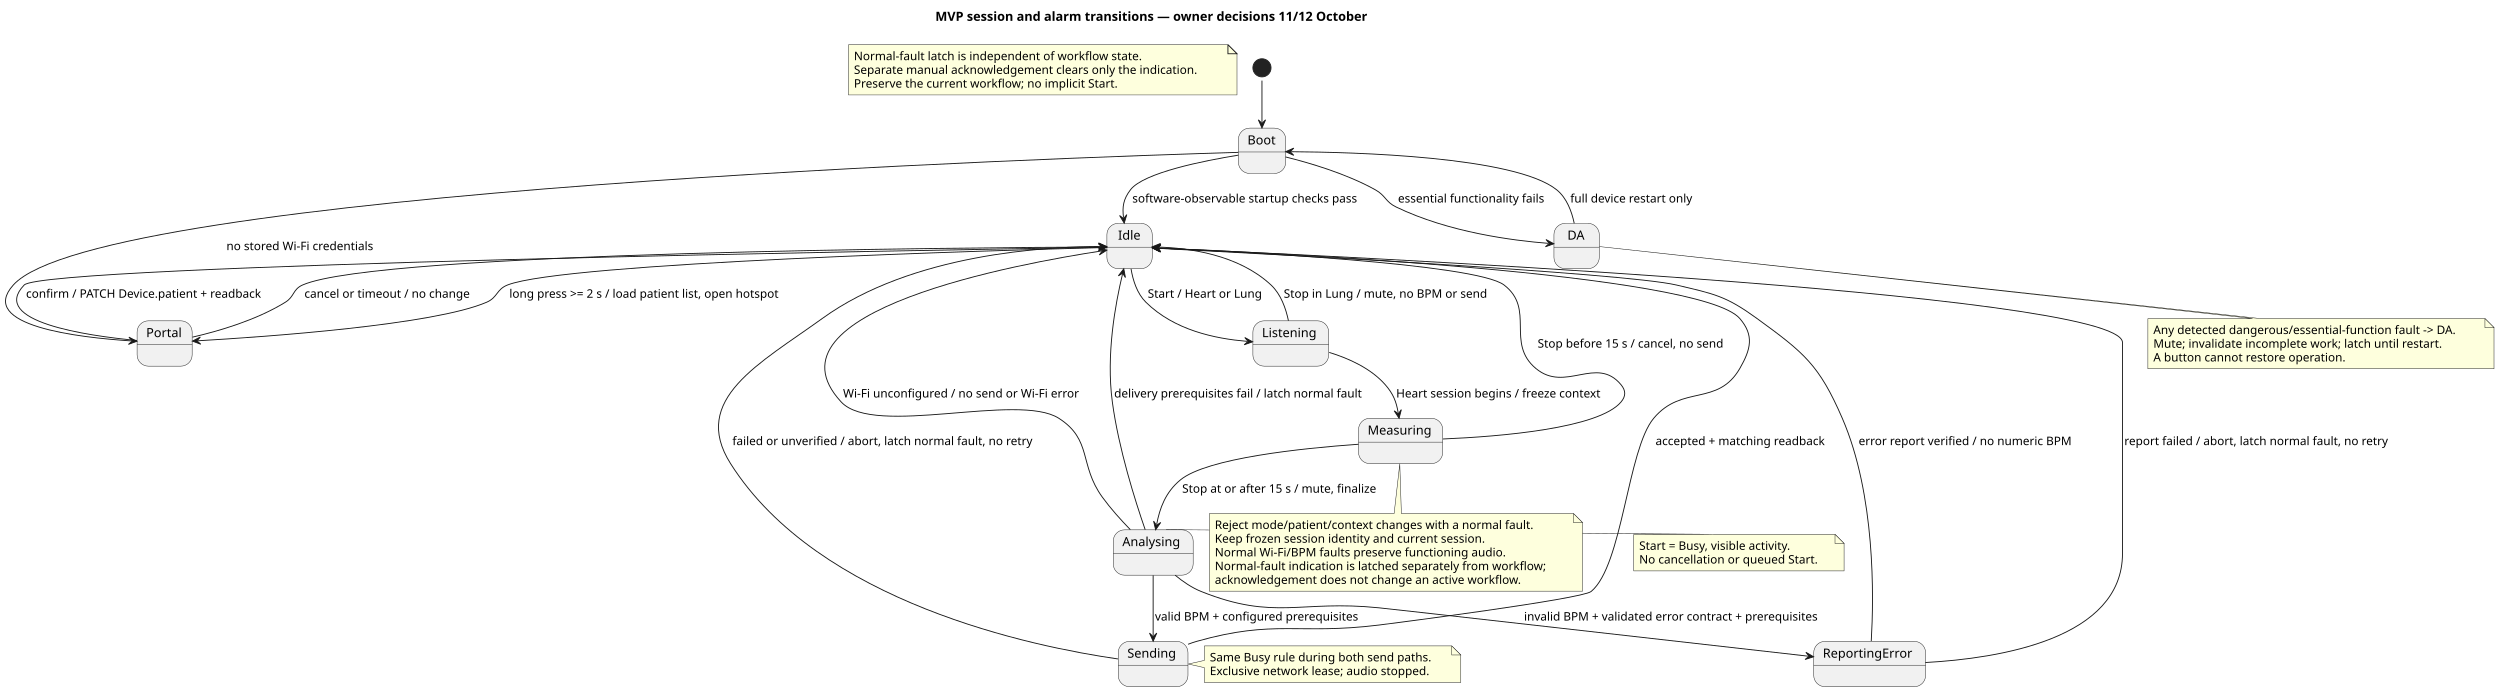
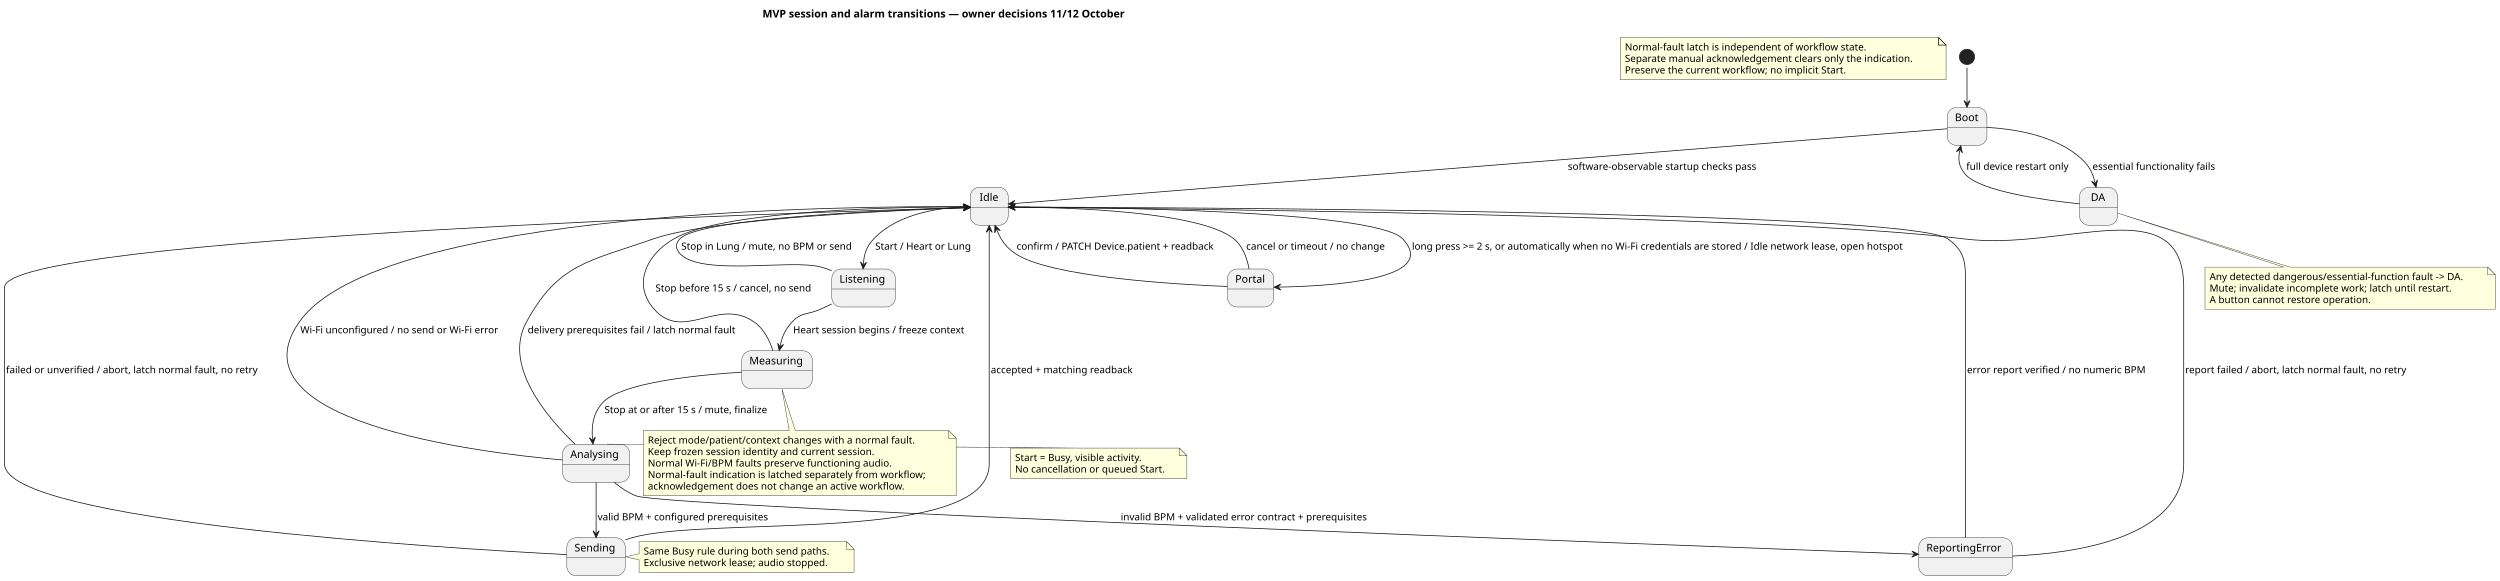
- <svg xmlns="http://www.w3.org/2000/svg" contentStyleType="text/css" data-diagram-type="STATE" height="763px" preserveAspectRatio="none" style="width:2757px;height:763px;background:#FFFFFF;" version="1.1" viewBox="0 0 2757 763" width="2757px" zoomAndPan="magnify">
+ <svg xmlns="http://www.w3.org/2000/svg" contentStyleType="text/css" data-diagram-type="STATE" height="763px" preserveAspectRatio="none" style="width:3288px;height:763px;background:#FFFFFF;" version="1.1" viewBox="0 0 3288 763" width="3288px" zoomAndPan="magnify">
  <defs />
  <g>
    <g class="title" data-source-line="4">
-       <text fill="#000000" font-family="sans-serif" font-size="14" font-weight="bold" lengthAdjust="spacing" textLength="541.536" x="1031.482" y="22.995">MVP session and alarm transitions — owner decisions 11/12 October</text>
+       <text fill="#000000" font-family="sans-serif" font-size="14" font-weight="bold" lengthAdjust="spacing" textLength="541.536" x="1002.732" y="22.995">MVP session and alarm transitions — owner decisions 11/12 October</text>
    </g>
-     <g class="entity" data-qualified-name="NormalFaultIndication" data-source-line="26" id="ent0002">
-       <path d="M935.687,49.297 L935.687,104.695 L1364.156,104.695 L1364.156,59.297 L1354.156,49.297 L935.687,49.297" fill="#FEFFDD" style="stroke:#181818;stroke-width:0.5;" />
-       <path d="M1354.156,49.297 L1354.156,59.297 L1364.156,59.297 L1354.156,49.297" fill="#FEFFDD" style="stroke:#181818;stroke-width:1;" />
-       <text fill="#000000" font-family="sans-serif" font-size="13" lengthAdjust="spacing" textLength="338.692" x="941.687" y="66.364">Normal-fault latch is independent of workflow state.</text>
-       <text fill="#000000" font-family="sans-serif" font-size="13" lengthAdjust="spacing" textLength="407.469" x="941.687" y="81.497">Separate manual acknowledgement clears only the indication.</text>
-       <text fill="#000000" font-family="sans-serif" font-size="13" lengthAdjust="spacing" textLength="312.832" x="941.687" y="96.629">Preserve the current workflow; no implicit Start.</text>
+     <g class="entity" data-qualified-name="NormalFaultIndication" data-source-line="25" id="ent0002">
+       <path d="M2131,49.297 L2131,104.695 L2559.469,104.695 L2559.469,59.297 L2549.469,49.297 L2131,49.297" fill="#FEFFDD" style="stroke:#181818;stroke-width:0.5;" />
+       <path d="M2549.469,49.297 L2549.469,59.297 L2559.469,59.297 L2549.469,49.297" fill="#FEFFDD" style="stroke:#181818;stroke-width:1;" />
+       <text fill="#000000" font-family="sans-serif" font-size="13" lengthAdjust="spacing" textLength="338.692" x="2137" y="66.364">Normal-fault latch is independent of workflow state.</text>
+       <text fill="#000000" font-family="sans-serif" font-size="13" lengthAdjust="spacing" textLength="407.469" x="2137" y="81.497">Separate manual acknowledgement clears only the indication.</text>
+       <text fill="#000000" font-family="sans-serif" font-size="13" lengthAdjust="spacing" textLength="312.832" x="2137" y="96.629">Preserve the current workflow; no implicit Start.</text>
    </g>
    <g class="start_entity" data-qualified-name=".start." data-source-line="5" id="ent0002">
-       <ellipse cx="1391.687" cy="74.797" fill="#222222" rx="10" ry="10" style="stroke:#222222;stroke-width:1;" />
+       <ellipse cx="2587" cy="74.797" fill="#222222" rx="10" ry="10" style="stroke:#222222;stroke-width:1;" />
    </g>
    <g class="entity" data-qualified-name="Boot" id="ent0003">
-       <rect fill="#F1F1F1" height="50" rx="12.5" ry="12.5" style="stroke:#181818;stroke-width:0.5;" width="52.225" x="1365.687" y="141.297" />
-       <line style="stroke:#181818;stroke-width:0.5;" x1="1365.687" x2="1417.912" y1="167.594" y2="167.594" />
-       <text fill="#000000" font-family="sans-serif" font-size="14" lengthAdjust="spacing" textLength="32.225" x="1375.687" y="159.292">Boot</text>
+       <rect fill="#F1F1F1" height="50" rx="12.5" ry="12.5" style="stroke:#181818;stroke-width:0.5;" width="52.225" x="2561" y="141.297" />
+       <line style="stroke:#181818;stroke-width:0.5;" x1="2561" x2="2613.225" y1="167.594" y2="167.594" />
+       <text fill="#000000" font-family="sans-serif" font-size="14" lengthAdjust="spacing" textLength="32.225" x="2571" y="159.292">Boot</text>
    </g>
    <g class="entity" data-qualified-name="Idle" id="ent0005">
-       <rect fill="#F1F1F1" height="50" rx="12.5" ry="12.5" style="stroke:#181818;stroke-width:0.5;" width="50" x="1220.687" y="246.297" />
-       <line style="stroke:#181818;stroke-width:0.5;" x1="1220.687" x2="1270.687" y1="272.594" y2="272.594" />
-       <text fill="#000000" font-family="sans-serif" font-size="14" lengthAdjust="spacing" textLength="25.519" x="1232.928" y="264.292">Idle</text>
+       <rect fill="#F1F1F1" height="50" rx="12.5" ry="12.5" style="stroke:#181818;stroke-width:0.5;" width="50" x="1276" y="246.297" />
+       <line style="stroke:#181818;stroke-width:0.5;" x1="1276" x2="1326" y1="272.594" y2="272.594" />
+       <text fill="#000000" font-family="sans-serif" font-size="14" lengthAdjust="spacing" textLength="25.519" x="1288.241" y="264.292">Idle</text>
    </g>
    <g class="entity" data-qualified-name="DA" id="ent0007">
-       <rect fill="#F1F1F1" height="50" rx="12.5" ry="12.5" style="stroke:#181818;stroke-width:0.5;" width="50" x="1713.687" y="246.297" />
-       <line style="stroke:#181818;stroke-width:0.5;" x1="1713.687" x2="1763.687" y1="272.594" y2="272.594" />
-       <text fill="#000000" font-family="sans-serif" font-size="14" lengthAdjust="spacing" textLength="20.357" x="1728.508" y="264.292">DA</text>
+       <rect fill="#F1F1F1" height="50" rx="12.5" ry="12.5" style="stroke:#181818;stroke-width:0.5;" width="50" x="2735" y="246.297" />
+       <line style="stroke:#181818;stroke-width:0.5;" x1="2735" x2="2785" y1="272.594" y2="272.594" />
+       <text fill="#000000" font-family="sans-serif" font-size="14" lengthAdjust="spacing" textLength="20.357" x="2749.821" y="264.292">DA</text>
    </g>
    <g class="entity" data-qualified-name="Listening" id="ent0009">
-       <rect fill="#F1F1F1" height="50" rx="12.5" ry="12.5" style="stroke:#181818;stroke-width:0.5;" width="83.608" x="1381.687" y="353.797" />
-       <line style="stroke:#181818;stroke-width:0.5;" x1="1381.687" x2="1465.295" y1="380.094" y2="380.094" />
-       <text fill="#000000" font-family="sans-serif" font-size="14" lengthAdjust="spacing" textLength="63.608" x="1391.687" y="371.792">Listening</text>
+       <rect fill="#F1F1F1" height="50" rx="12.5" ry="12.5" style="stroke:#181818;stroke-width:0.5;" width="83.608" x="1094" y="353.797" />
+       <line style="stroke:#181818;stroke-width:0.5;" x1="1094" x2="1177.608" y1="380.094" y2="380.094" />
+       <text fill="#000000" font-family="sans-serif" font-size="14" lengthAdjust="spacing" textLength="63.608" x="1104" y="371.792">Listening</text>
    </g>
    <g class="entity" data-qualified-name="Portal" id="ent0011">
-       <rect fill="#F1F1F1" height="50" rx="12.5" ry="12.5" style="stroke:#181818;stroke-width:0.5;" width="60.722" x="151.187" y="353.797" />
-       <line style="stroke:#181818;stroke-width:0.5;" x1="151.187" x2="211.909" y1="380.094" y2="380.094" />
-       <text fill="#000000" font-family="sans-serif" font-size="14" lengthAdjust="spacing" textLength="40.722" x="161.187" y="371.792">Portal</text>
+       <rect fill="#F1F1F1" height="50" rx="12.5" ry="12.5" style="stroke:#181818;stroke-width:0.5;" width="60.722" x="1614.5" y="353.797" />
+       <line style="stroke:#181818;stroke-width:0.5;" x1="1614.5" x2="1675.222" y1="380.094" y2="380.094" />
+       <text fill="#000000" font-family="sans-serif" font-size="14" lengthAdjust="spacing" textLength="40.722" x="1624.5" y="371.792">Portal</text>
    </g>
-     <g class="entity" data-qualified-name="Measuring" id="ent0016">
-       <rect fill="#F1F1F1" height="50" rx="12.5" ry="12.5" style="stroke:#181818;stroke-width:0.5;" width="92.844" x="1498.187" y="461.297" />
-       <line style="stroke:#181818;stroke-width:0.5;" x1="1498.187" x2="1591.031" y1="487.594" y2="487.594" />
-       <text fill="#000000" font-family="sans-serif" font-size="14" lengthAdjust="spacing" textLength="72.844" x="1508.187" y="479.292">Measuring</text>
+     <g class="entity" data-qualified-name="Measuring" id="ent0015">
+       <rect fill="#F1F1F1" height="50" rx="12.5" ry="12.5" style="stroke:#181818;stroke-width:0.5;" width="92.844" x="975.5" y="461.297" />
+       <line style="stroke:#181818;stroke-width:0.5;" x1="975.5" x2="1068.344" y1="487.594" y2="487.594" />
+       <text fill="#000000" font-family="sans-serif" font-size="14" lengthAdjust="spacing" textLength="72.844" x="985.5" y="479.292">Measuring</text>
    </g>
-     <g class="entity" data-qualified-name="Analysing" id="ent0020">
-       <rect fill="#F1F1F1" height="50" rx="12.5" ry="12.5" style="stroke:#181818;stroke-width:0.5;" width="88.147" x="1227.687" y="584.297" />
-       <line style="stroke:#181818;stroke-width:0.5;" x1="1227.687" x2="1315.834" y1="610.594" y2="610.594" />
-       <text fill="#000000" font-family="sans-serif" font-size="14" lengthAdjust="spacing" textLength="68.147" x="1237.687" y="602.292">Analysing</text>
+     <g class="entity" data-qualified-name="Analysing" id="ent0019">
+       <rect fill="#F1F1F1" height="50" rx="12.5" ry="12.5" style="stroke:#181818;stroke-width:0.5;" width="88.147" x="740" y="584.297" />
+       <line style="stroke:#181818;stroke-width:0.5;" x1="740" x2="828.148" y1="610.594" y2="610.594" />
+       <text fill="#000000" font-family="sans-serif" font-size="14" lengthAdjust="spacing" textLength="68.147" x="750" y="602.292">Analysing</text>
    </g>
-     <g class="entity" data-qualified-name="Sending" id="ent0022">
-       <rect fill="#F1F1F1" height="50" rx="12.5" ry="12.5" style="stroke:#181818;stroke-width:0.5;" width="76.909" x="1233.187" y="707.297" />
-       <line style="stroke:#181818;stroke-width:0.5;" x1="1233.187" x2="1310.096" y1="733.594" y2="733.594" />
-       <text fill="#000000" font-family="sans-serif" font-size="14" lengthAdjust="spacing" textLength="56.909" x="1243.187" y="725.292">Sending</text>
+     <g class="entity" data-qualified-name="Sending" id="ent0021">
+       <rect fill="#F1F1F1" height="50" rx="12.5" ry="12.5" style="stroke:#181818;stroke-width:0.5;" width="76.909" x="745.5" y="707.297" />
+       <line style="stroke:#181818;stroke-width:0.5;" x1="745.5" x2="822.409" y1="733.594" y2="733.594" />
+       <text fill="#000000" font-family="sans-serif" font-size="14" lengthAdjust="spacing" textLength="56.909" x="755.5" y="725.292">Sending</text>
    </g>
-     <g class="entity" data-qualified-name="ReportingError" id="ent0024">
-       <rect fill="#F1F1F1" height="50" rx="12.5" ry="12.5" style="stroke:#181818;stroke-width:0.5;" width="123.366" x="2000.187" y="707.297" />
-       <line style="stroke:#181818;stroke-width:0.5;" x1="2000.187" x2="2123.553" y1="733.594" y2="733.594" />
-       <text fill="#000000" font-family="sans-serif" font-size="14" lengthAdjust="spacing" textLength="103.366" x="2010.187" y="725.292">ReportingError</text>
+     <g class="entity" data-qualified-name="ReportingError" id="ent0023">
+       <rect fill="#F1F1F1" height="50" rx="12.5" ry="12.5" style="stroke:#181818;stroke-width:0.5;" width="123.366" x="2523.5" y="707.297" />
+       <line style="stroke:#181818;stroke-width:0.5;" x1="2523.5" x2="2646.866" y1="733.594" y2="733.594" />
+       <text fill="#000000" font-family="sans-serif" font-size="14" lengthAdjust="spacing" textLength="103.366" x="2533.5" y="725.292">ReportingError</text>
    </g>
-     <g class="entity" data-qualified-name="GMN2" data-source-line="32" id="ent0003">
-       <path d="M1801.687,589.297 L1801.687,629.562 A0,0 0 0 0 1801.687,629.562 L2033.651,629.562 A0,0 0 0 0 2033.651,629.562 L2033.651,599.297 L2023.651,589.297 L1892.373,589.297 L1285.998,584.077 L1884.373,589.297 L1801.687,589.297 A0,0 0 0 0 1801.687,589.297" fill="#FEFFDD" style="stroke:#181818;stroke-width:0.5;" />
-       <path d="M2023.651,589.297 L2023.651,599.297 L2033.651,599.297 L2023.651,589.297" fill="#FEFFDD" style="stroke:#181818;stroke-width:0.5;" />
-       <text fill="#000000" font-family="sans-serif" font-size="13" lengthAdjust="spacing" textLength="188.538" x="1807.687" y="606.364">Start = Busy, visible activity.</text>
-       <text fill="#000000" font-family="sans-serif" font-size="13" lengthAdjust="spacing" textLength="210.964" x="1807.687" y="621.497">No cancellation or queued Start.</text>
+     <g class="entity" data-qualified-name="GMN2" data-source-line="31" id="ent0003">
+       <path d="M1329,589.297 L1329,629.562 A0,0 0 0 0 1329,629.562 L1560.964,629.562 A0,0 0 0 0 1560.964,629.562 L1560.964,599.297 L1550.964,589.297 L1419.686,589.297 L798.312,584.077 L1411.686,589.297 L1329,589.297 A0,0 0 0 0 1329,589.297" fill="#FEFFDD" style="stroke:#181818;stroke-width:0.5;" />
+       <path d="M1550.964,589.297 L1550.964,599.297 L1560.964,599.297 L1550.964,589.297" fill="#FEFFDD" style="stroke:#181818;stroke-width:0.5;" />
+       <text fill="#000000" font-family="sans-serif" font-size="13" lengthAdjust="spacing" textLength="188.538" x="1335" y="606.364">Start = Busy, visible activity.</text>
+       <text fill="#000000" font-family="sans-serif" font-size="13" lengthAdjust="spacing" textLength="210.964" x="1335" y="621.497">No cancellation or queued Start.</text>
    </g>
-     <g class="entity" data-qualified-name="GMN5" data-source-line="36" id="ent0006">
-       <path d="M1328.187,712.297 L1328.187,728.297 L1310.359,732.297 L1328.187,736.297 L1328.187,752.562 A0,0 0 0 0 1328.187,752.562 L1610.952,752.562 A0,0 0 0 0 1610.952,752.562 L1610.952,722.297 L1600.952,712.297 L1328.187,712.297 A0,0 0 0 0 1328.187,712.297" fill="#FEFFDD" style="stroke:#181818;stroke-width:0.5;" />
-       <path d="M1600.952,712.297 L1600.952,722.297 L1610.952,722.297 L1600.952,712.297" fill="#FEFFDD" style="stroke:#181818;stroke-width:0.5;" />
-       <text fill="#000000" font-family="sans-serif" font-size="13" lengthAdjust="spacing" textLength="261.695" x="1334.187" y="729.364">Same Busy rule during both send paths.</text>
-       <text fill="#000000" font-family="sans-serif" font-size="13" lengthAdjust="spacing" textLength="261.765" x="1334.187" y="744.497">Exclusive network lease; audio stopped.</text>
+     <g class="entity" data-qualified-name="GMN5" data-source-line="35" id="ent0006">
+       <path d="M840.5,712.297 L840.5,728.297 L822.672,732.297 L840.5,736.297 L840.5,752.562 A0,0 0 0 0 840.5,752.562 L1123.265,752.562 A0,0 0 0 0 1123.265,752.562 L1123.265,722.297 L1113.265,712.297 L840.5,712.297 A0,0 0 0 0 840.5,712.297" fill="#FEFFDD" style="stroke:#181818;stroke-width:0.5;" />
+       <path d="M1113.265,712.297 L1113.265,722.297 L1123.265,722.297 L1113.265,712.297" fill="#FEFFDD" style="stroke:#181818;stroke-width:0.5;" />
+       <text fill="#000000" font-family="sans-serif" font-size="13" lengthAdjust="spacing" textLength="261.695" x="846.5" y="729.364">Same Busy rule during both send paths.</text>
+       <text fill="#000000" font-family="sans-serif" font-size="13" lengthAdjust="spacing" textLength="261.765" x="846.5" y="744.497">Exclusive network lease; audio stopped.</text>
    </g>
-     <g class="entity" data-qualified-name="GMN8" data-source-line="40" id="ent0009">
-       <path d="M1333.687,566.297 L1333.687,651.961 A0,0 0 0 0 1333.687,651.961 L1745.207,651.961 A0,0 0 0 0 1745.207,651.961 L1745.207,576.297 L1735.207,566.297 L1545.434,566.297 L1543.687,511.492 L1537.434,566.297 L1333.687,566.297 A0,0 0 0 0 1333.687,566.297" fill="#FEFFDD" style="stroke:#181818;stroke-width:0.5;" />
-       <path d="M1735.207,566.297 L1735.207,576.297 L1745.207,576.297 L1735.207,566.297" fill="#FEFFDD" style="stroke:#181818;stroke-width:0.5;" />
-       <text fill="#000000" font-family="sans-serif" font-size="13" lengthAdjust="spacing" textLength="376.359" x="1339.687" y="583.364">Reject mode/patient/context changes with a normal fault.</text>
-       <text fill="#000000" font-family="sans-serif" font-size="13" lengthAdjust="spacing" textLength="320.347" x="1339.687" y="598.497">Keep frozen session identity and current session.</text>
-       <text fill="#000000" font-family="sans-serif" font-size="13" lengthAdjust="spacing" textLength="339.555" x="1339.687" y="613.629">Normal Wi-Fi/BPM faults preserve functioning audio.</text>
-       <text fill="#000000" font-family="sans-serif" font-size="13" lengthAdjust="spacing" textLength="390.521" x="1339.687" y="628.762">Normal-fault indication is latched separately from workflow;</text>
-       <text fill="#000000" font-family="sans-serif" font-size="13" lengthAdjust="spacing" textLength="362.565" x="1339.687" y="643.895">acknowledgement does not change an active workflow.</text>
+     <g class="entity" data-qualified-name="GMN8" data-source-line="39" id="ent0009">
+       <path d="M846,566.297 L846,651.961 A0,0 0 0 0 846,651.961 L1257.521,651.961 A0,0 0 0 0 1257.521,651.961 L1257.521,576.297 L1247.521,566.297 L1046.001,566.297 L1028.481,511.705 L1038.001,566.297 L846,566.297 A0,0 0 0 0 846,566.297" fill="#FEFFDD" style="stroke:#181818;stroke-width:0.5;" />
+       <path d="M1247.521,566.297 L1247.521,576.297 L1257.521,576.297 L1247.521,566.297" fill="#FEFFDD" style="stroke:#181818;stroke-width:0.5;" />
+       <text fill="#000000" font-family="sans-serif" font-size="13" lengthAdjust="spacing" textLength="376.359" x="852" y="583.364">Reject mode/patient/context changes with a normal fault.</text>
+       <text fill="#000000" font-family="sans-serif" font-size="13" lengthAdjust="spacing" textLength="320.347" x="852" y="598.497">Keep frozen session identity and current session.</text>
+       <text fill="#000000" font-family="sans-serif" font-size="13" lengthAdjust="spacing" textLength="339.555" x="852" y="613.629">Normal Wi-Fi/BPM faults preserve functioning audio.</text>
+       <text fill="#000000" font-family="sans-serif" font-size="13" lengthAdjust="spacing" textLength="390.521" x="852" y="628.762">Normal-fault indication is latched separately from workflow;</text>
+       <text fill="#000000" font-family="sans-serif" font-size="13" lengthAdjust="spacing" textLength="362.565" x="852" y="643.895">acknowledgement does not change an active workflow.</text>
    </g>
-     <g class="entity" data-qualified-name="GMN11" data-source-line="47" id="ent0012">
-       <path d="M2368.687,351.297 L2368.687,406.695 A0,0 0 0 0 2368.687,406.695 L2750.386,406.695 A0,0 0 0 0 2750.386,406.695 L2750.386,361.297 L2740.386,351.297 L2492.138,351.297 L1763.887,271.932 L2484.138,351.297 L2368.687,351.297 A0,0 0 0 0 2368.687,351.297" fill="#FEFFDD" style="stroke:#181818;stroke-width:0.5;" />
-       <path d="M2740.386,351.297 L2740.386,361.297 L2750.386,361.297 L2740.386,351.297" fill="#FEFFDD" style="stroke:#181818;stroke-width:0.5;" />
-       <text fill="#000000" font-family="sans-serif" font-size="13" lengthAdjust="spacing" textLength="360.699" x="2374.687" y="368.364">Any detected dangerous/essential-function fault -&gt; DA.</text>
-       <text fill="#000000" font-family="sans-serif" font-size="13" lengthAdjust="spacing" textLength="342.799" x="2374.687" y="383.497">Mute; invalidate incomplete work; latch until restart.</text>
-       <text fill="#000000" font-family="sans-serif" font-size="13" lengthAdjust="spacing" textLength="226.002" x="2374.687" y="398.629">A button cannot restore operation.</text>
+     <g class="entity" data-qualified-name="GMN11" data-source-line="46" id="ent0012">
+       <path d="M2900,351.297 L2900,406.695 A0,0 0 0 0 2900,406.695 L3281.699,406.695 A0,0 0 0 0 3281.699,406.695 L3281.699,361.297 L3271.699,351.297 L3011.583,351.297 L2785.151,280.313 L3003.583,351.297 L2900,351.297 A0,0 0 0 0 2900,351.297" fill="#FEFFDD" style="stroke:#181818;stroke-width:0.5;" />
+       <path d="M3271.699,351.297 L3271.699,361.297 L3281.699,361.297 L3271.699,351.297" fill="#FEFFDD" style="stroke:#181818;stroke-width:0.5;" />
+       <text fill="#000000" font-family="sans-serif" font-size="13" lengthAdjust="spacing" textLength="360.699" x="2906" y="368.364">Any detected dangerous/essential-function fault -&gt; DA.</text>
+       <text fill="#000000" font-family="sans-serif" font-size="13" lengthAdjust="spacing" textLength="342.799" x="2906" y="383.497">Mute; invalidate incomplete work; latch until restart.</text>
+       <text fill="#000000" font-family="sans-serif" font-size="13" lengthAdjust="spacing" textLength="226.002" x="2906" y="398.629">A button cannot restore operation.</text>
    </g>
    <g class="link" data-entity-1="ent0002" data-entity-2="ent0003" data-link-type="dependency" id="lnk4">
-       <polygon fill="#181818" points="1391.687,141.101,1395.687,132.101,1391.687,136.101,1387.687,132.101,1391.687,141.101" style="stroke:#181818;stroke-width:1;" />
-       <path d="M1391.687,88.879 C1391.687,101.939 1391.687,118.023 1391.687,135.101" fill="none" style="stroke:#181818;stroke-width:1;" />
+       <polygon fill="#181818" points="2587,141.101,2591,132.101,2587,136.101,2583,132.101,2587,141.101" style="stroke:#181818;stroke-width:1;" />
+       <path d="M2587,88.879 C2587,101.939 2587,118.023 2587,135.101" fill="none" style="stroke:#181818;stroke-width:1;" />
    </g>
    <g class="link" data-entity-1="ent0003" data-entity-2="ent0005" data-link-type="dependency" id="lnk6">
-       <polygon fill="#181818" points="1239.772,246.092,1242.623,236.665,1239.151,241.131,1234.685,237.659,1239.772,246.092" style="stroke:#181818;stroke-width:1;" />
-       <path d="M1365.664,171.097 C1327.979,177.187 1261.13,190.401 1246.687,209.297 C1238.84,219.563 1237.499,227.945 1239.026,240.139" fill="none" style="stroke:#181818;stroke-width:1;" />
-       <text fill="#000000" font-family="sans-serif" font-size="13" lengthAdjust="spacing" textLength="266.64" x="1248.687" y="223.364">software-observable startup checks pass</text>
+       <polygon fill="#181818" points="1326.168,268.281,1335.459,271.55,1331.152,267.882,1334.82,263.575,1326.168,268.281" style="stroke:#181818;stroke-width:1;" />
+       <path d="M2560.729,169.401 C2394.38,182.724 1495.193,254.743 1332.149,267.802" fill="none" style="stroke:#181818;stroke-width:1;" />
+       <text fill="#000000" font-family="sans-serif" font-size="13" lengthAdjust="spacing" textLength="266.64" x="2062" y="223.364">software-observable startup checks pass</text>
    </g>
    <g class="link" data-entity-1="ent0003" data-entity-2="ent0007" data-link-type="dependency" id="lnk8">
-       <polygon fill="#181818" points="1713.57,268.844,1704.913,264.148,1708.585,268.45,1704.283,272.123,1713.57,268.844" style="stroke:#181818;stroke-width:1;" />
-       <path d="M1417.731,173.078 C1443.846,179.544 1484.67,191.501 1516.687,209.297 C1528.276,215.738 1527.743,222.539 1539.687,228.297 C1597.893,256.358 1668.59,265.29 1707.589,268.372" fill="none" style="stroke:#181818;stroke-width:1;" />
-       <text fill="#000000" font-family="sans-serif" font-size="13" lengthAdjust="spacing" textLength="173.958" x="1541.687" y="223.364">essential functionality fails</text>
+       <polygon fill="#181818" points="2756.717,246.244,2758.588,236.574,2755.591,241.372,2750.793,238.376,2756.717,246.244" style="stroke:#181818;stroke-width:1;" />
+       <path d="M2613.156,167.567 C2646.336,169.309 2703.392,177.187 2738,209.297 C2748.316,218.868 2752.452,227.79 2755.366,240.398" fill="none" style="stroke:#181818;stroke-width:1;" />
+       <text fill="#000000" font-family="sans-serif" font-size="13" lengthAdjust="spacing" textLength="173.958" x="2752" y="223.364">essential functionality fails</text>
    </g>
    <g class="link" data-entity-1="ent0005" data-entity-2="ent0009" data-link-type="dependency" id="lnk10">
-       <polygon fill="#181818" points="1381.386,376.954,1372.749,372.221,1376.403,376.539,1372.085,380.194,1381.386,376.954" style="stroke:#181818;stroke-width:1;" />
-       <path d="M1247.326,296.565 C1249.402,309.08 1253.93,323.692 1263.687,333.297 C1294.918,364.042 1339.489,373.468 1375.407,376.456" fill="none" style="stroke:#181818;stroke-width:1;" />
-       <text fill="#000000" font-family="sans-serif" font-size="13" lengthAdjust="spacing" textLength="134.12" x="1265.687" y="328.364">Start / Heart or Lung</text>
+       <polygon fill="#181818" points="1135.143,353.629,1139.696,344.896,1135.455,348.639,1131.712,344.397,1135.143,353.629" style="stroke:#181818;stroke-width:1;" />
+       <path d="M1275.961,271.712 C1242.083,272.368 1182.087,278.892 1149,314.297 C1139.242,324.738 1136.341,334.459 1135.517,347.64" fill="none" style="stroke:#181818;stroke-width:1;" />
+       <text fill="#000000" font-family="sans-serif" font-size="13" lengthAdjust="spacing" textLength="134.12" x="1151" y="328.364">Start / Heart or Lung</text>
    </g>
-     <g class="link" data-entity-1="ent0003" data-entity-2="ent0011" data-link-type="dependency" id="lnk12">
-       <polygon fill="#181818" points="150.872,376.361,142.149,371.789,145.883,376.039,141.633,379.772,150.872,376.361" style="stroke:#181818;stroke-width:1;" />
-       <path d="M1365.595,168.032 C1183.638,173.422 108.813,209.588 14.687,314.297 C-25.749,359.279 86.325,372.191 144.885,375.974" fill="none" style="stroke:#181818;stroke-width:1;" />
-       <text fill="#000000" font-family="sans-serif" font-size="13" lengthAdjust="spacing" textLength="174.294" x="249.687" y="275.864">no stored Wi-Fi credentials</text>
+     <g class="link" data-entity-1="ent0005" data-entity-2="ent0011" data-link-type="dependency" id="lnk12">
+       <polygon fill="#181818" points="1675.616,377.704,1684.685,381.547,1680.616,377.617,1684.545,373.548,1675.616,377.704" style="stroke:#181818;stroke-width:1;" />
+       <path d="M1326.035,272.282 C1428.14,272.48 1809.365,275.805 1845,314.297 C1894.745,368.031 1749.08,376.427 1681.616,377.6" fill="none" style="stroke:#181818;stroke-width:1;" />
+       <text fill="#000000" font-family="sans-serif" font-size="13" lengthAdjust="spacing" textLength="699.937" x="1857" y="328.364">long press &gt;= 2 s, or automatically when no Wi-Fi credentials are stored / Idle network lease, open hotspot</text>
    </g>
-     <g class="link" data-entity-1="ent0005" data-entity-2="ent0011" data-link-type="dependency" id="lnk13">
-       <polygon fill="#181818" points="212.203,376.159,221.42,379.629,217.194,375.868,220.955,371.642,212.203,376.159" style="stroke:#181818;stroke-width:1;" />
-       <path d="M1220.304,272.922 C1103.654,275.918 622.051,289.691 559.687,314.297 C547.353,319.163 548.86,328.041 536.687,333.297 C478.449,358.441 293.15,371.441 218.192,375.81" fill="none" style="stroke:#181818;stroke-width:1;" />
-       <text fill="#000000" font-family="sans-serif" font-size="13" lengthAdjust="spacing" textLength="324.81" x="561.687" y="328.364">long press &gt;= 2 s / load patient list, open hotspot</text>
+     <g class="link" data-entity-1="ent0011" data-entity-2="ent0005" data-link-type="dependency" id="lnk13">
+       <polygon fill="#181818" points="1308.535,296.508,1308.24,306.352,1310.428,301.135,1315.645,303.323,1308.535,296.508" style="stroke:#181818;stroke-width:1;" />
+       <path d="M1614.456,376.805 C1545.452,374.034 1380.023,364.261 1335,333.297 C1322.313,324.572 1316.118,315.044 1310.806,302.061" fill="none" style="stroke:#181818;stroke-width:1;" />
+       <text fill="#000000" font-family="sans-serif" font-size="13" lengthAdjust="spacing" textLength="284.305" x="1337" y="328.364">confirm / PATCH Device.patient + readback</text>
    </g>
    <g class="link" data-entity-1="ent0011" data-entity-2="ent0005" data-link-type="dependency" id="lnk14">
-       <polygon fill="#181818" points="1220.427,272.685,1211.365,268.827,1215.428,272.764,1211.491,276.826,1220.427,272.685" style="stroke:#181818;stroke-width:1;" />
-       <path d="M151.06,375.486 C95.591,370.255 -12.31,354.661 26.687,314.297 C48.194,292.036 1041.804,275.489 1214.428,272.779" fill="none" style="stroke:#181818;stroke-width:1;" />
-       <text fill="#000000" font-family="sans-serif" font-size="13" lengthAdjust="spacing" textLength="284.305" x="28.687" y="328.364">confirm / PATCH Device.patient + readback</text>
+       <polygon fill="#181818" points="1326.41,272.271,1335.384,276.329,1331.409,272.303,1335.435,268.329,1326.41,272.271" style="stroke:#181818;stroke-width:1;" />
+       <path d="M1642.805,353.752 C1640.25,340.1 1634.76,323.875 1623,314.297 C1577.648,277.36 1400.266,272.746 1332.409,272.31" fill="none" style="stroke:#181818;stroke-width:1;" />
+       <text fill="#000000" font-family="sans-serif" font-size="13" lengthAdjust="spacing" textLength="195.146" x="1639" y="328.364">cancel or timeout / no change</text>
    </g>
-     <g class="link" data-entity-1="ent0011" data-entity-2="ent0005" data-link-type="dependency" id="lnk15">
-       <polygon fill="#181818" points="1220.617,272.375,1211.6,268.413,1215.617,272.396,1211.633,276.413,1220.617,272.375" style="stroke:#181818;stroke-width:1;" />
-       <path d="M212.2,371.819 C240.336,365.359 282.491,353.22 314.687,333.297 C324.842,327.013 322.762,319.12 333.687,314.297 C416.791,277.612 1076.418,272.974 1214.617,272.4" fill="none" style="stroke:#181818;stroke-width:1;" />
-       <text fill="#000000" font-family="sans-serif" font-size="13" lengthAdjust="spacing" textLength="195.146" x="335.687" y="328.364">cancel or timeout / no change</text>
+     <g class="link" data-entity-1="ent0009" data-entity-2="ent0015" data-link-type="dependency" id="lnk16">
+       <polygon fill="#181818" points="1024.832,461.015,1030.561,453.004,1025.838,456.117,1022.725,451.394,1024.832,461.015" style="stroke:#181818;stroke-width:1;" />
+       <path d="M1093.823,399.808 C1089.162,402.004 1084.482,404.202 1080,406.297 C1062.705,414.38 1053.59,409.947 1041,424.297 C1032.075,434.469 1028.549,442.923 1026.039,455.138" fill="none" style="stroke:#181818;stroke-width:1;" />
+       <text fill="#000000" font-family="sans-serif" font-size="13" lengthAdjust="spacing" textLength="242.436" x="1043" y="438.364">Heart session begins / freeze context</text>
    </g>
-     <g class="link" data-entity-1="ent0009" data-entity-2="ent0016" data-link-type="dependency" id="lnk17">
-       <polygon fill="#181818" points="1542.902,461.249,1545.379,451.717,1542.086,456.316,1537.487,453.023,1542.902,461.249" style="stroke:#181818;stroke-width:1;" />
-       <path d="M1465.847,388.634 C1487.145,395.14 1511.775,406.123 1527.687,424.297 C1536.595,434.471 1539.888,443.031 1541.923,455.329" fill="none" style="stroke:#181818;stroke-width:1;" />
-       <text fill="#000000" font-family="sans-serif" font-size="13" lengthAdjust="spacing" textLength="242.436" x="1539.687" y="438.364">Heart session begins / freeze context</text>
+     <g class="link" data-entity-1="ent0009" data-entity-2="ent0005" data-link-type="dependency" id="lnk17">
+       <polygon fill="#181818" points="1275.884,272.975,1266.768,269.247,1270.886,273.125,1267.008,277.244,1275.884,272.975" style="stroke:#181818;stroke-width:1;" />
+       <path d="M1093.78,355.966 C1089.21,354.165 1084.562,352.556 1080,351.297 C1039.969,340.251 921.914,364.042 894,333.297 C888.324,327.045 888.344,320.567 894,314.297 C919.664,285.848 1185.152,275.7 1269.886,273.155" fill="none" style="stroke:#181818;stroke-width:1;" />
+       <text fill="#000000" font-family="sans-serif" font-size="13" lengthAdjust="spacing" textLength="237.675" x="896" y="328.364">Stop in Lung / mute, no BPM or send</text>
    </g>
-     <g class="link" data-entity-1="ent0009" data-entity-2="ent0005" data-link-type="dependency" id="lnk18">
-       <polygon fill="#181818" points="1270.71,272.158,1279.566,276.466,1275.707,272.331,1279.842,268.471,1270.71,272.158" style="stroke:#181818;stroke-width:1;" />
-       <path d="M1420.881,353.683 C1418.113,340.353 1412.613,324.478 1401.687,314.297 C1365.367,280.452 1310.693,273.538 1276.706,272.365" fill="none" style="stroke:#181818;stroke-width:1;" />
-       <text fill="#000000" font-family="sans-serif" font-size="13" lengthAdjust="spacing" textLength="237.675" x="1415.687" y="328.364">Stop in Lung / mute, no BPM or send</text>
+     <g class="link" data-entity-1="ent0015" data-entity-2="ent0005" data-link-type="dependency" id="lnk18">
+       <polygon fill="#181818" points="1275.722,272.156,1266.722,268.156,1270.722,272.156,1266.722,276.156,1275.722,272.156" style="stroke:#181818;stroke-width:1;" />
+       <path d="M1016.491,461.13 C1012.258,448.161 1005.027,433.08 993,424.297 C944.828,389.117 899.249,451.215 860,406.297 C832.042,374.3 849.33,335.761 886,314.297 C952.638,275.292 1190.225,272.124 1269.722,272.154" fill="none" style="stroke:#181818;stroke-width:1;" />
+       <text fill="#000000" font-family="sans-serif" font-size="13" lengthAdjust="spacing" textLength="221.997" x="862" y="383.364">Stop before 15 s / cancel, no send</text>
    </g>
-     <g class="link" data-entity-1="ent0016" data-entity-2="ent0005" data-link-type="dependency" id="lnk19">
-       <polygon fill="#181818" points="1270.817,273.331,1279.635,277.719,1275.813,273.548,1279.983,269.726,1270.817,273.331" style="stroke:#181818;stroke-width:1;" />
-       <path d="M1591.248,484.116 C1654.644,481.414 1763.076,472.526 1787.687,443.297 C1793.126,436.837 1793.067,430.805 1787.687,424.297 C1760.584,391.512 1726.269,433.642 1693.687,406.297 C1660.177,378.173 1693.4,340.922 1658.687,314.297 C1627.842,290.638 1361.642,277.287 1276.812,273.592" fill="none" style="stroke:#181818;stroke-width:1;" />
-       <text fill="#000000" font-family="sans-serif" font-size="13" lengthAdjust="spacing" textLength="221.997" x="1695.687" y="383.364">Stop before 15 s / cancel, no send</text>
+     <g class="link" data-entity-1="ent0015" data-entity-2="ent0019" data-link-type="dependency" id="lnk20">
+       <polygon fill="#181818" points="779.836,584.14,783.029,574.823,779.396,579.159,775.06,575.526,779.836,584.14" style="stroke:#181818;stroke-width:1;" />
+       <path d="M975.492,489.456 C915.852,493.258 817.214,503.379 793,529.297 C779.524,543.721 777.768,560.704 779.308,578.163" fill="none" style="stroke:#181818;stroke-width:1;" />
+       <text fill="#000000" font-family="sans-serif" font-size="13" lengthAdjust="spacing" textLength="232.223" x="795" y="543.364">Stop at or after 15 s / mute, finalize</text>
    </g>
-     <g class="link" data-entity-1="ent0016" data-entity-2="ent0020" data-link-type="dependency" id="lnk21">
-       <polygon fill="#181818" points="1274.459,584.252,1280.057,576.149,1275.385,579.339,1272.196,574.667,1274.459,584.252" style="stroke:#181818;stroke-width:1;" />
-       <path d="M1498.161,489.923 C1436.191,494.312 1330.962,505.159 1301.687,529.297 C1285.274,542.83 1278.941,560.481 1275.571,578.356" fill="none" style="stroke:#181818;stroke-width:1;" />
-       <text fill="#000000" font-family="sans-serif" font-size="13" lengthAdjust="spacing" textLength="232.223" x="1303.687" y="543.364">Stop at or after 15 s / mute, finalize</text>
+     <g class="link" data-entity-1="ent0019" data-entity-2="ent0021" data-link-type="dependency" id="lnk22">
+       <polygon fill="#181818" points="784,707.144,788,698.144,784,702.144,780,698.144,784,707.144" style="stroke:#181818;stroke-width:1;" />
+       <path d="M784,634.492 C784,655.596 784,680.052 784,701.144" fill="none" style="stroke:#181818;stroke-width:1;" />
+       <text fill="#000000" font-family="sans-serif" font-size="13" lengthAdjust="spacing" textLength="241.44" x="786" y="684.364">valid BPM + configured prerequisites</text>
    </g>
-     <g class="link" data-entity-1="ent0020" data-entity-2="ent0022" data-link-type="dependency" id="lnk23">
-       <polygon fill="#181818" points="1271.687,707.144,1275.687,698.144,1271.687,702.144,1267.687,698.144,1271.687,707.144" style="stroke:#181818;stroke-width:1;" />
-       <path d="M1271.687,634.492 C1271.687,655.596 1271.687,680.052 1271.687,701.144" fill="none" style="stroke:#181818;stroke-width:1;" />
-       <text fill="#000000" font-family="sans-serif" font-size="13" lengthAdjust="spacing" textLength="241.44" x="1273.687" y="684.364">valid BPM + configured prerequisites</text>
+     <g class="link" data-entity-1="ent0019" data-entity-2="ent0023" data-link-type="dependency" id="lnk24">
+       <polygon fill="#181818" points="2523.334,729.029,2514.488,724.699,2518.338,728.844,2514.193,732.693,2523.334,729.029" style="stroke:#181818;stroke-width:1;" />
+       <path d="M807.858,634.384 C816.35,641.459 826.442,648.351 837,652.297 C877.327,667.368 2211.594,717.498 2517.339,728.807" fill="none" style="stroke:#181818;stroke-width:1;" />
+       <text fill="#000000" font-family="sans-serif" font-size="13" lengthAdjust="spacing" textLength="353.393" x="1474" y="684.364">invalid BPM + validated error contract + prerequisites</text>
    </g>
-     <g class="link" data-entity-1="ent0020" data-entity-2="ent0024" data-link-type="dependency" id="lnk25">
-       <polygon fill="#181818" points="2000.009,724.308,1991.516,719.32,1995.04,723.745,1990.616,727.269,2000.009,724.308" style="stroke:#181818;stroke-width:1;" />
-       <path d="M1295.922,634.319 C1304.365,641.298 1314.333,648.151 1324.687,652.297 C1405.897,684.813 1433.663,661.396 1520.687,670.297 C1544.267,672.709 1857.194,708.129 1994.047,723.632" fill="none" style="stroke:#181818;stroke-width:1;" />
-       <text fill="#000000" font-family="sans-serif" font-size="13" lengthAdjust="spacing" textLength="353.393" x="1680.687" y="684.364">invalid BPM + validated error contract + prerequisites</text>
+     <g class="link" data-entity-1="ent0019" data-entity-2="ent0005" data-link-type="dependency" id="lnk25">
+       <polygon fill="#181818" points="1275.85,271.979,1266.882,267.906,1270.85,271.938,1266.818,275.906,1275.85,271.979" style="stroke:#181818;stroke-width:1;" />
+       <path d="M739.881,604.989 C620.202,594.259 304.187,553.289 393,424.297 C496.67,273.726 1134.054,270.83 1269.85,271.93" fill="none" style="stroke:#181818;stroke-width:1;" />
+       <text fill="#000000" font-family="sans-serif" font-size="13" lengthAdjust="spacing" textLength="276.631" x="395" y="438.364">Wi-Fi unconfigured / no send or Wi-Fi error</text>
    </g>
-     <g class="link" data-entity-1="ent0020" data-entity-2="ent0005" data-link-type="dependency" id="lnk26">
-       <polygon fill="#181818" points="1220.603,275.86,1211.103,273.261,1215.66,276.613,1212.308,281.17,1220.603,275.86" style="stroke:#181818;stroke-width:1;" />
-       <path d="M1246.519,584.102 C1236.312,573.612 1224.806,560.869 1215.687,548.297 C1189.757,512.55 1204.849,485.155 1167.687,461.297 C1122.681,432.402 964.064,482.504 927.687,443.297 C834.743,343.121 1124.763,290.459 1214.672,276.763" fill="none" style="stroke:#181818;stroke-width:1;" />
-       <text fill="#000000" font-family="sans-serif" font-size="13" lengthAdjust="spacing" textLength="276.631" x="929.687" y="438.364">Wi-Fi unconfigured / no send or Wi-Fi error</text>
+     <g class="link" data-entity-1="ent0019" data-entity-2="ent0005" data-link-type="dependency" id="lnk26">
+       <polygon fill="#181818" points="1275.781,273.095,1266.648,269.41,1270.784,273.269,1266.926,277.405,1275.781,273.095" style="stroke:#181818;stroke-width:1;" />
+       <path d="M756.427,584.239 C719.379,548.867 661.509,480.893 692,424.297 C734.154,346.053 775.17,343.818 859,314.297 C936.885,286.869 1187.996,276.141 1269.785,273.303" fill="none" style="stroke:#181818;stroke-width:1;" />
+       <text fill="#000000" font-family="sans-serif" font-size="13" lengthAdjust="spacing" textLength="293.769" x="694" y="438.364">delivery prerequisites fail / latch normal fault</text>
    </g>
-     <g class="link" data-entity-1="ent0020" data-entity-2="ent0005" data-link-type="dependency" id="lnk27">
-       <polygon fill="#181818" points="1239.303,296.41,1233.319,304.232,1238.14,301.272,1241.099,306.093,1239.303,296.41" style="stroke:#181818;stroke-width:1;" />
-       <path d="M1262.905,584.116 C1251.869,552.327 1233.544,494.504 1226.687,443.297 C1219.689,391.043 1229.976,335.393 1237.907,302.245" fill="none" style="stroke:#181818;stroke-width:1;" />
-       <text fill="#000000" font-family="sans-serif" font-size="13" lengthAdjust="spacing" textLength="293.769" x="1228.687" y="438.364">delivery prerequisites fail / latch normal fault</text>
+     <g class="link" data-entity-1="ent0021" data-entity-2="ent0005" data-link-type="dependency" id="lnk27">
+       <polygon fill="#181818" points="1301,296.601,1297,305.601,1301,301.601,1305,305.601,1301,296.601" style="stroke:#181818;stroke-width:1;" />
+       <path d="M822.51,710.192 C825.335,709.092 828.183,708.109 831,707.297 C933.478,677.774 1301,716.942 1301,610.297 C1301,377.797 1301,377.797 1301,377.797 C1301,349.957 1301,323.984 1301,302.601" fill="none" style="stroke:#181818;stroke-width:1;" />
+       <text fill="#000000" font-family="sans-serif" font-size="13" lengthAdjust="spacing" textLength="204.82" x="1303" y="490.864">accepted + matching readback</text>
    </g>
-     <g class="link" data-entity-1="ent0022" data-entity-2="ent0005" data-link-type="dependency" id="lnk28">
-       <polygon fill="#181818" points="1271.008,273.281,1279.837,277.647,1276.004,273.486,1280.165,269.654,1271.008,273.281" style="stroke:#181818;stroke-width:1;" />
-       <path d="M1310.227,710.51 C1313.373,709.282 1316.55,708.187 1319.687,707.297 C1405.972,682.814 1431.675,700.307 1520.687,689.297 C1533.749,687.681 1744.54,660.679 1754.687,652.297 C1789.479,623.554 1794.741,495.92 1823.687,461.297 C1854.98,423.867 1894.318,448.563 1918.687,406.297 C1930.897,385.12 1934.595,369.857 1918.687,351.297 C1875.623,301.053 1394.376,278.349 1277.003,273.528" fill="none" style="stroke:#181818;stroke-width:1;" />
-       <text fill="#000000" font-family="sans-serif" font-size="13" lengthAdjust="spacing" textLength="204.82" x="1825.687" y="490.864">accepted + matching readback</text>
+     <g class="link" data-entity-1="ent0021" data-entity-2="ent0005" data-link-type="dependency" id="lnk28">
+       <polygon fill="#181818" points="1275.713,272.989,1266.603,269.245,1270.715,273.13,1266.829,277.241,1275.713,272.989" style="stroke:#181818;stroke-width:1;" />
+       <path d="M745.419,729.421 C588.434,721.283 6,685.991 6,610.297 C6,377.797 6,377.797 6,377.797 C6,311.606 1088.935,278.265 1269.715,273.158" fill="none" style="stroke:#181818;stroke-width:1;" />
+       <text fill="#000000" font-family="sans-serif" font-size="13" lengthAdjust="spacing" textLength="354.332" x="8" y="490.864">failed or unverified / abort, latch normal fault, no retry</text>
    </g>
-     <g class="link" data-entity-1="ent0022" data-entity-2="ent0005" data-link-type="dependency" id="lnk29">
-       <polygon fill="#181818" points="1220.452,271.812,1211.446,267.825,1215.452,271.819,1211.458,275.825,1220.452,271.812" style="stroke:#181818;stroke-width:1;" />
-       <path d="M1232.882,726.688 C1139.543,713.271 903.024,664.89 805.687,511.297 C760.672,440.266 838.537,400.565 906.687,351.297 C1005.859,279.603 1154.252,271.909 1214.452,271.821" fill="none" style="stroke:#181818;stroke-width:1;" />
-       <text fill="#000000" font-family="sans-serif" font-size="13" lengthAdjust="spacing" textLength="354.332" x="807.687" y="490.864">failed or unverified / abort, latch normal fault, no retry</text>
+     <g class="link" data-entity-1="ent0023" data-entity-2="ent0005" data-link-type="dependency" id="lnk29">
+       <polygon fill="#181818" points="1326.189,272.34,1335.18,276.36,1331.189,272.351,1335.198,268.36,1326.189,272.34" style="stroke:#181818;stroke-width:1;" />
+       <path d="M2585,707.191 C2585,682.771 2585,643.908 2585,610.297 C2585,377.797 2585,377.797 2585,377.797 C2585,347.78 2586.284,331.94 2562,314.297 C2510.165,276.638 1505.512,272.747 1332.189,272.353" fill="none" style="stroke:#181818;stroke-width:1;" />
+       <text fill="#000000" font-family="sans-serif" font-size="13" lengthAdjust="spacing" textLength="247.648" x="2587" y="490.864">error report verified / no numeric BPM</text>
    </g>
-     <g class="link" data-entity-1="ent0024" data-entity-2="ent0005" data-link-type="dependency" id="lnk30">
-       <polygon fill="#181818" points="1271.043,273.577,1279.828,278.032,1276.037,273.833,1280.236,270.042,1271.043,273.577" style="stroke:#181818;stroke-width:1;" />
-       <path d="M2063.617,706.986 C2066.519,658.171 2068.253,545.684 2031.687,461.297 C2006.119,402.29 1989.694,389.123 1937.687,351.297 C1903.043,326.1 1890.379,324.137 1848.687,314.297 C1791.874,300.889 1384.301,279.367 1277.036,273.884" fill="none" style="stroke:#181818;stroke-width:1;" />
-       <text fill="#000000" font-family="sans-serif" font-size="13" lengthAdjust="spacing" textLength="247.648" x="2049.687" y="490.864">error report verified / no numeric BPM</text>
+     <g class="link" data-entity-1="ent0023" data-entity-2="ent0005" data-link-type="dependency" id="lnk30">
+       <polygon fill="#181818" points="1326.205,272.488,1335.171,276.562,1331.204,272.529,1335.237,268.562,1326.205,272.488" style="stroke:#181818;stroke-width:1;" />
+       <path d="M2646.569,731.342 C2730.899,727.795 2872,707.359 2872,610.297 C2872,377.797 2872,377.797 2872,377.797 C2872,246.722 2714.054,330.622 2584,314.297 C2327.631,282.117 1489.101,273.824 1332.204,272.537" fill="none" style="stroke:#181818;stroke-width:1;" />
+       <text fill="#000000" font-family="sans-serif" font-size="13" lengthAdjust="spacing" textLength="311.327" x="2874" y="490.864">report failed / abort, latch normal fault, no retry</text>
    </g>
-     <g class="link" data-entity-1="ent0024" data-entity-2="ent0005" data-link-type="dependency" id="lnk31">
-       <polygon fill="#181818" points="1270.878,273.363,1279.696,277.749,1275.873,273.579,1280.043,269.756,1270.878,273.363" style="stroke:#181818;stroke-width:1;" />
-       <path d="M2123.26,730.635 C2205.423,726.124 2340.687,704.407 2340.687,610.297 C2340.687,377.797 2340.687,377.797 2340.687,377.797 C2340.687,322.202 1440.573,280.712 1276.872,273.623" fill="none" style="stroke:#181818;stroke-width:1;" />
-       <text fill="#000000" font-family="sans-serif" font-size="13" lengthAdjust="spacing" textLength="311.327" x="2342.687" y="490.864">report failed / abort, latch normal fault, no retry</text>
-     </g>
-     <g class="link" data-entity-1="ent0007" data-entity-2="ent0003" data-link-type="dependency" id="lnk32">
-       <polygon fill="#181818" points="1417.803,167.272,1426.777,171.331,1422.803,167.304,1426.829,163.331,1417.803,167.272" style="stroke:#181818;stroke-width:1;" />
-       <path d="M1736.05,246.259 C1733.336,233.332 1727.835,218.249 1716.687,209.297 C1670.774,172.427 1492.618,167.761 1423.803,167.311" fill="none" style="stroke:#181818;stroke-width:1;" />
-       <text fill="#000000" font-family="sans-serif" font-size="13" lengthAdjust="spacing" textLength="146.256" x="1731.687" y="223.364">full device restart only</text>
+     <g class="link" data-entity-1="ent0007" data-entity-2="ent0003" data-link-type="dependency" id="lnk31">
+       <polygon fill="#181818" points="2578.806,191.594,2573.073,199.603,2577.798,196.492,2580.909,201.216,2578.806,191.594" style="stroke:#181818;stroke-width:1;" />
+       <path d="M2734.972,268.068 C2690.947,263.572 2602.54,251.782 2584,228.297 C2575.985,218.144 2575.08,209.691 2577.596,197.471" fill="none" style="stroke:#181818;stroke-width:1;" />
+       <text fill="#000000" font-family="sans-serif" font-size="13" lengthAdjust="spacing" textLength="146.256" x="2586" y="223.364">full device restart only</text>
    </g>
  </g>
</svg>
